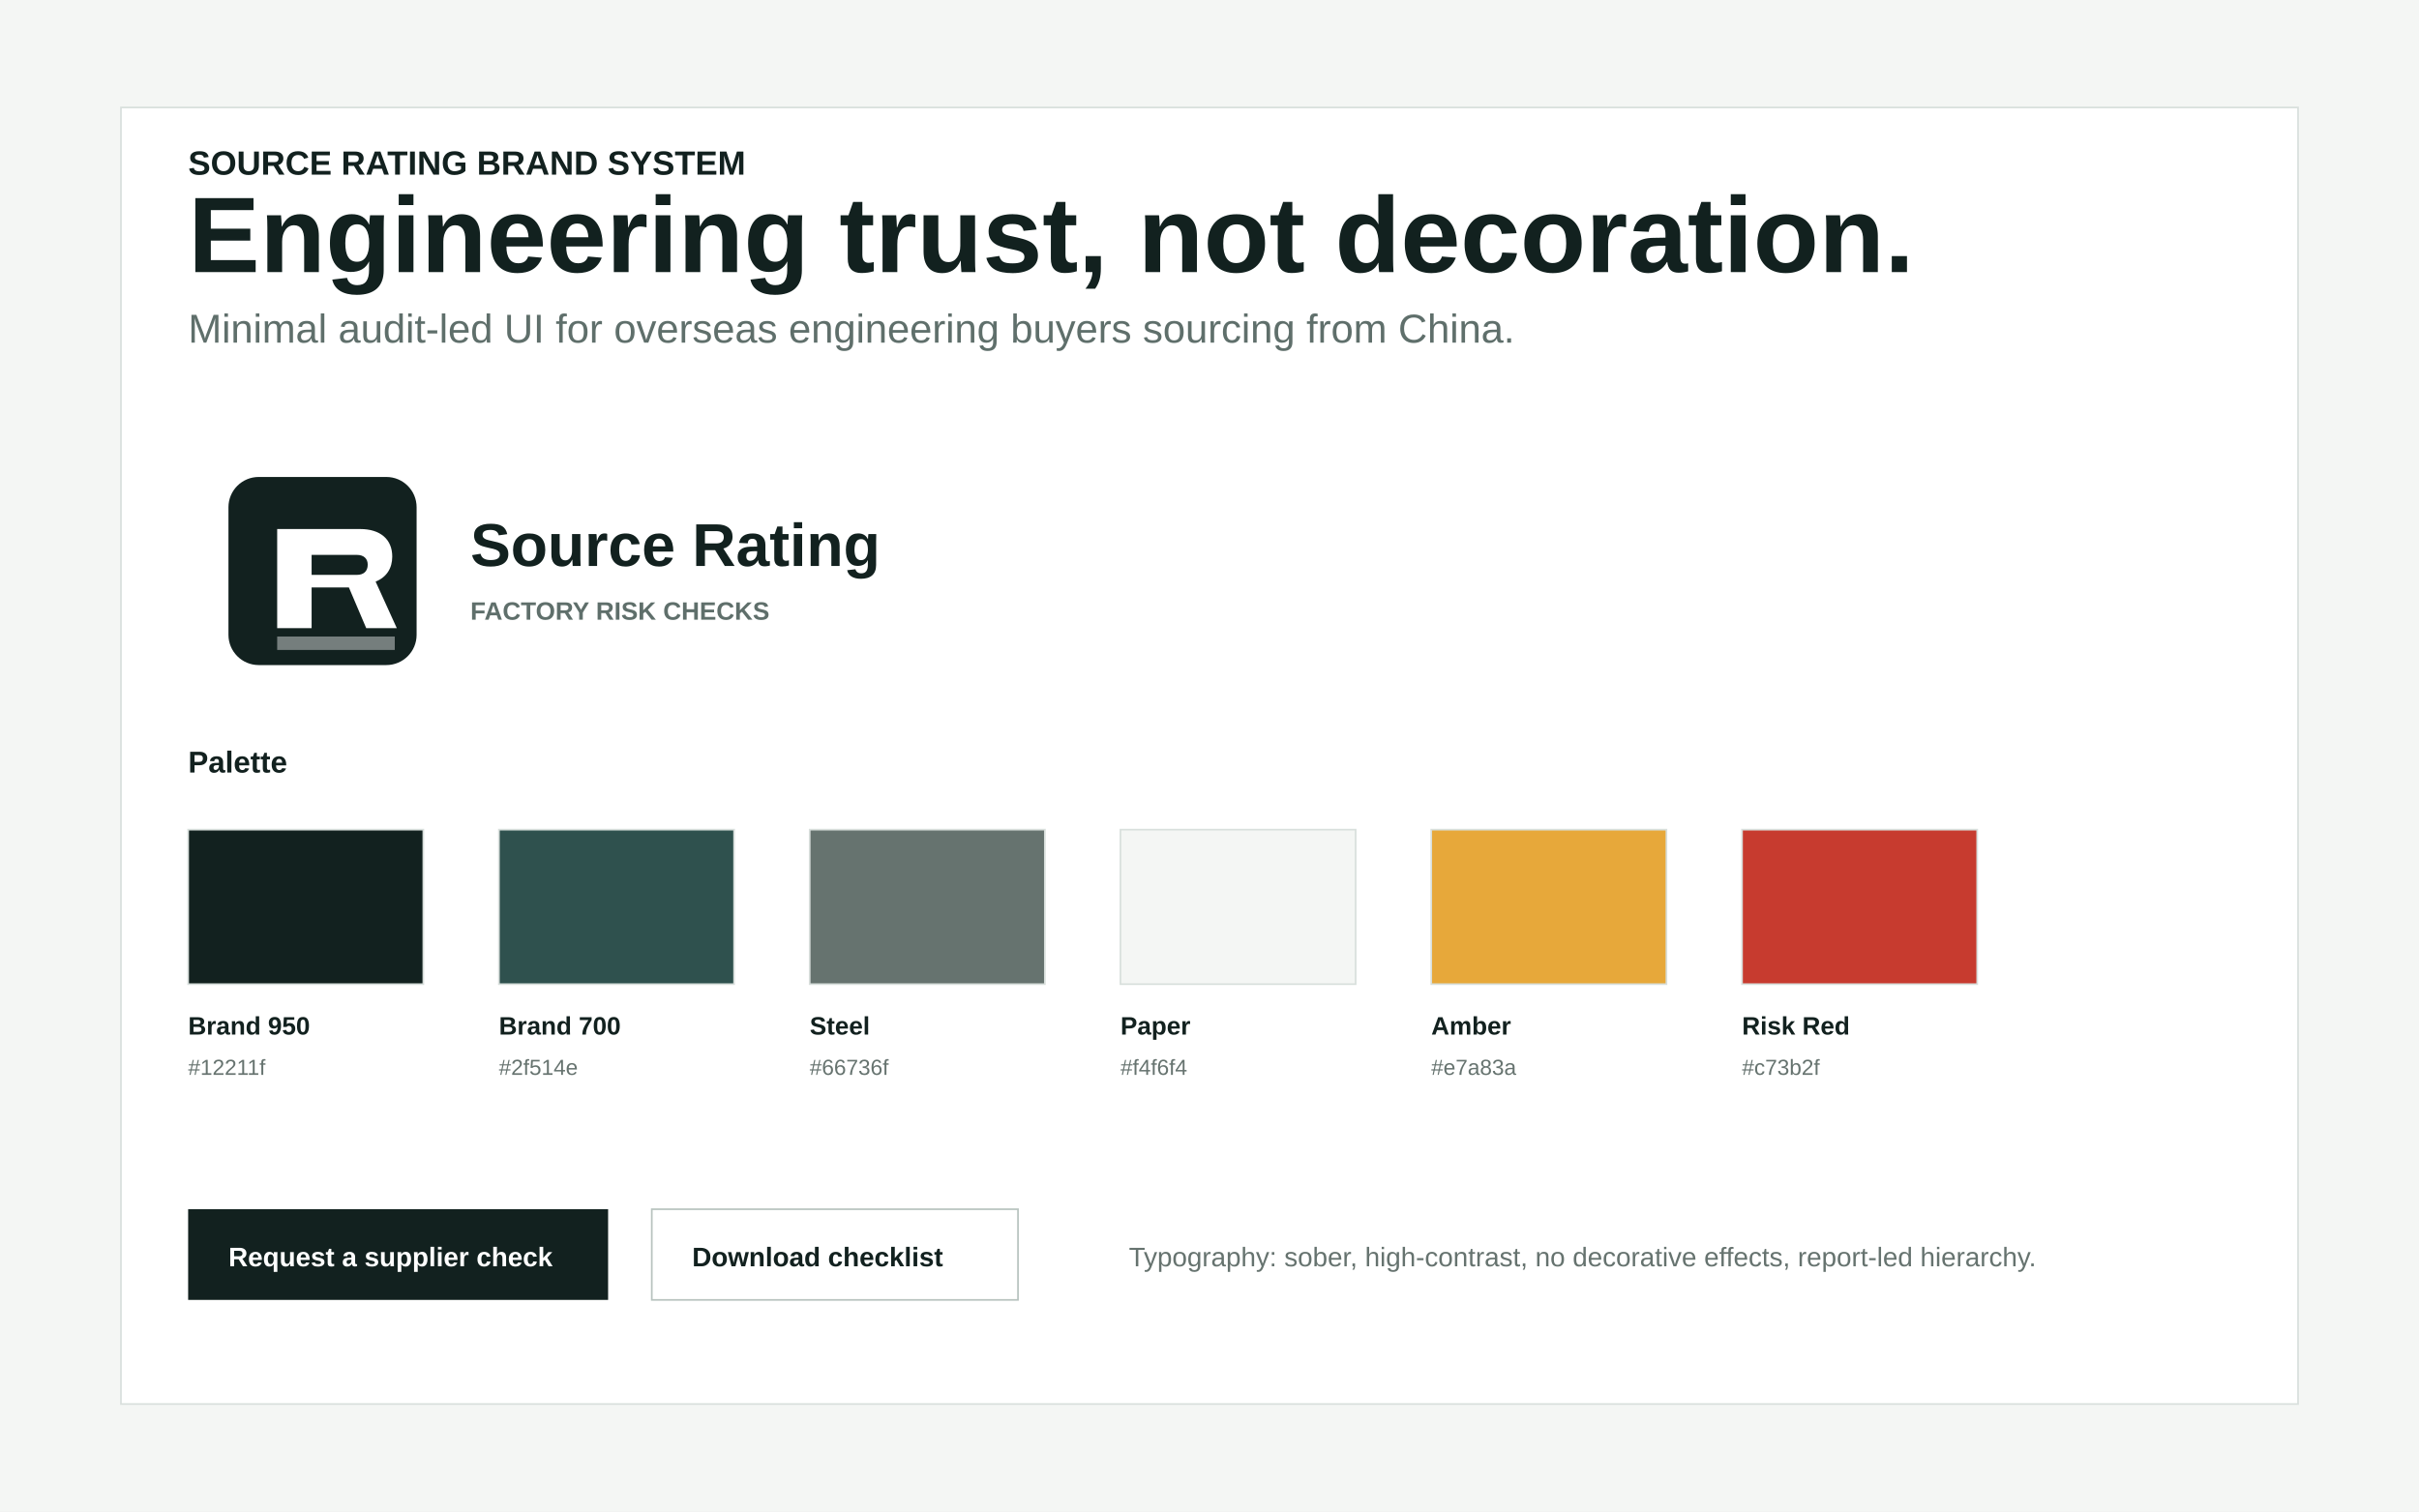
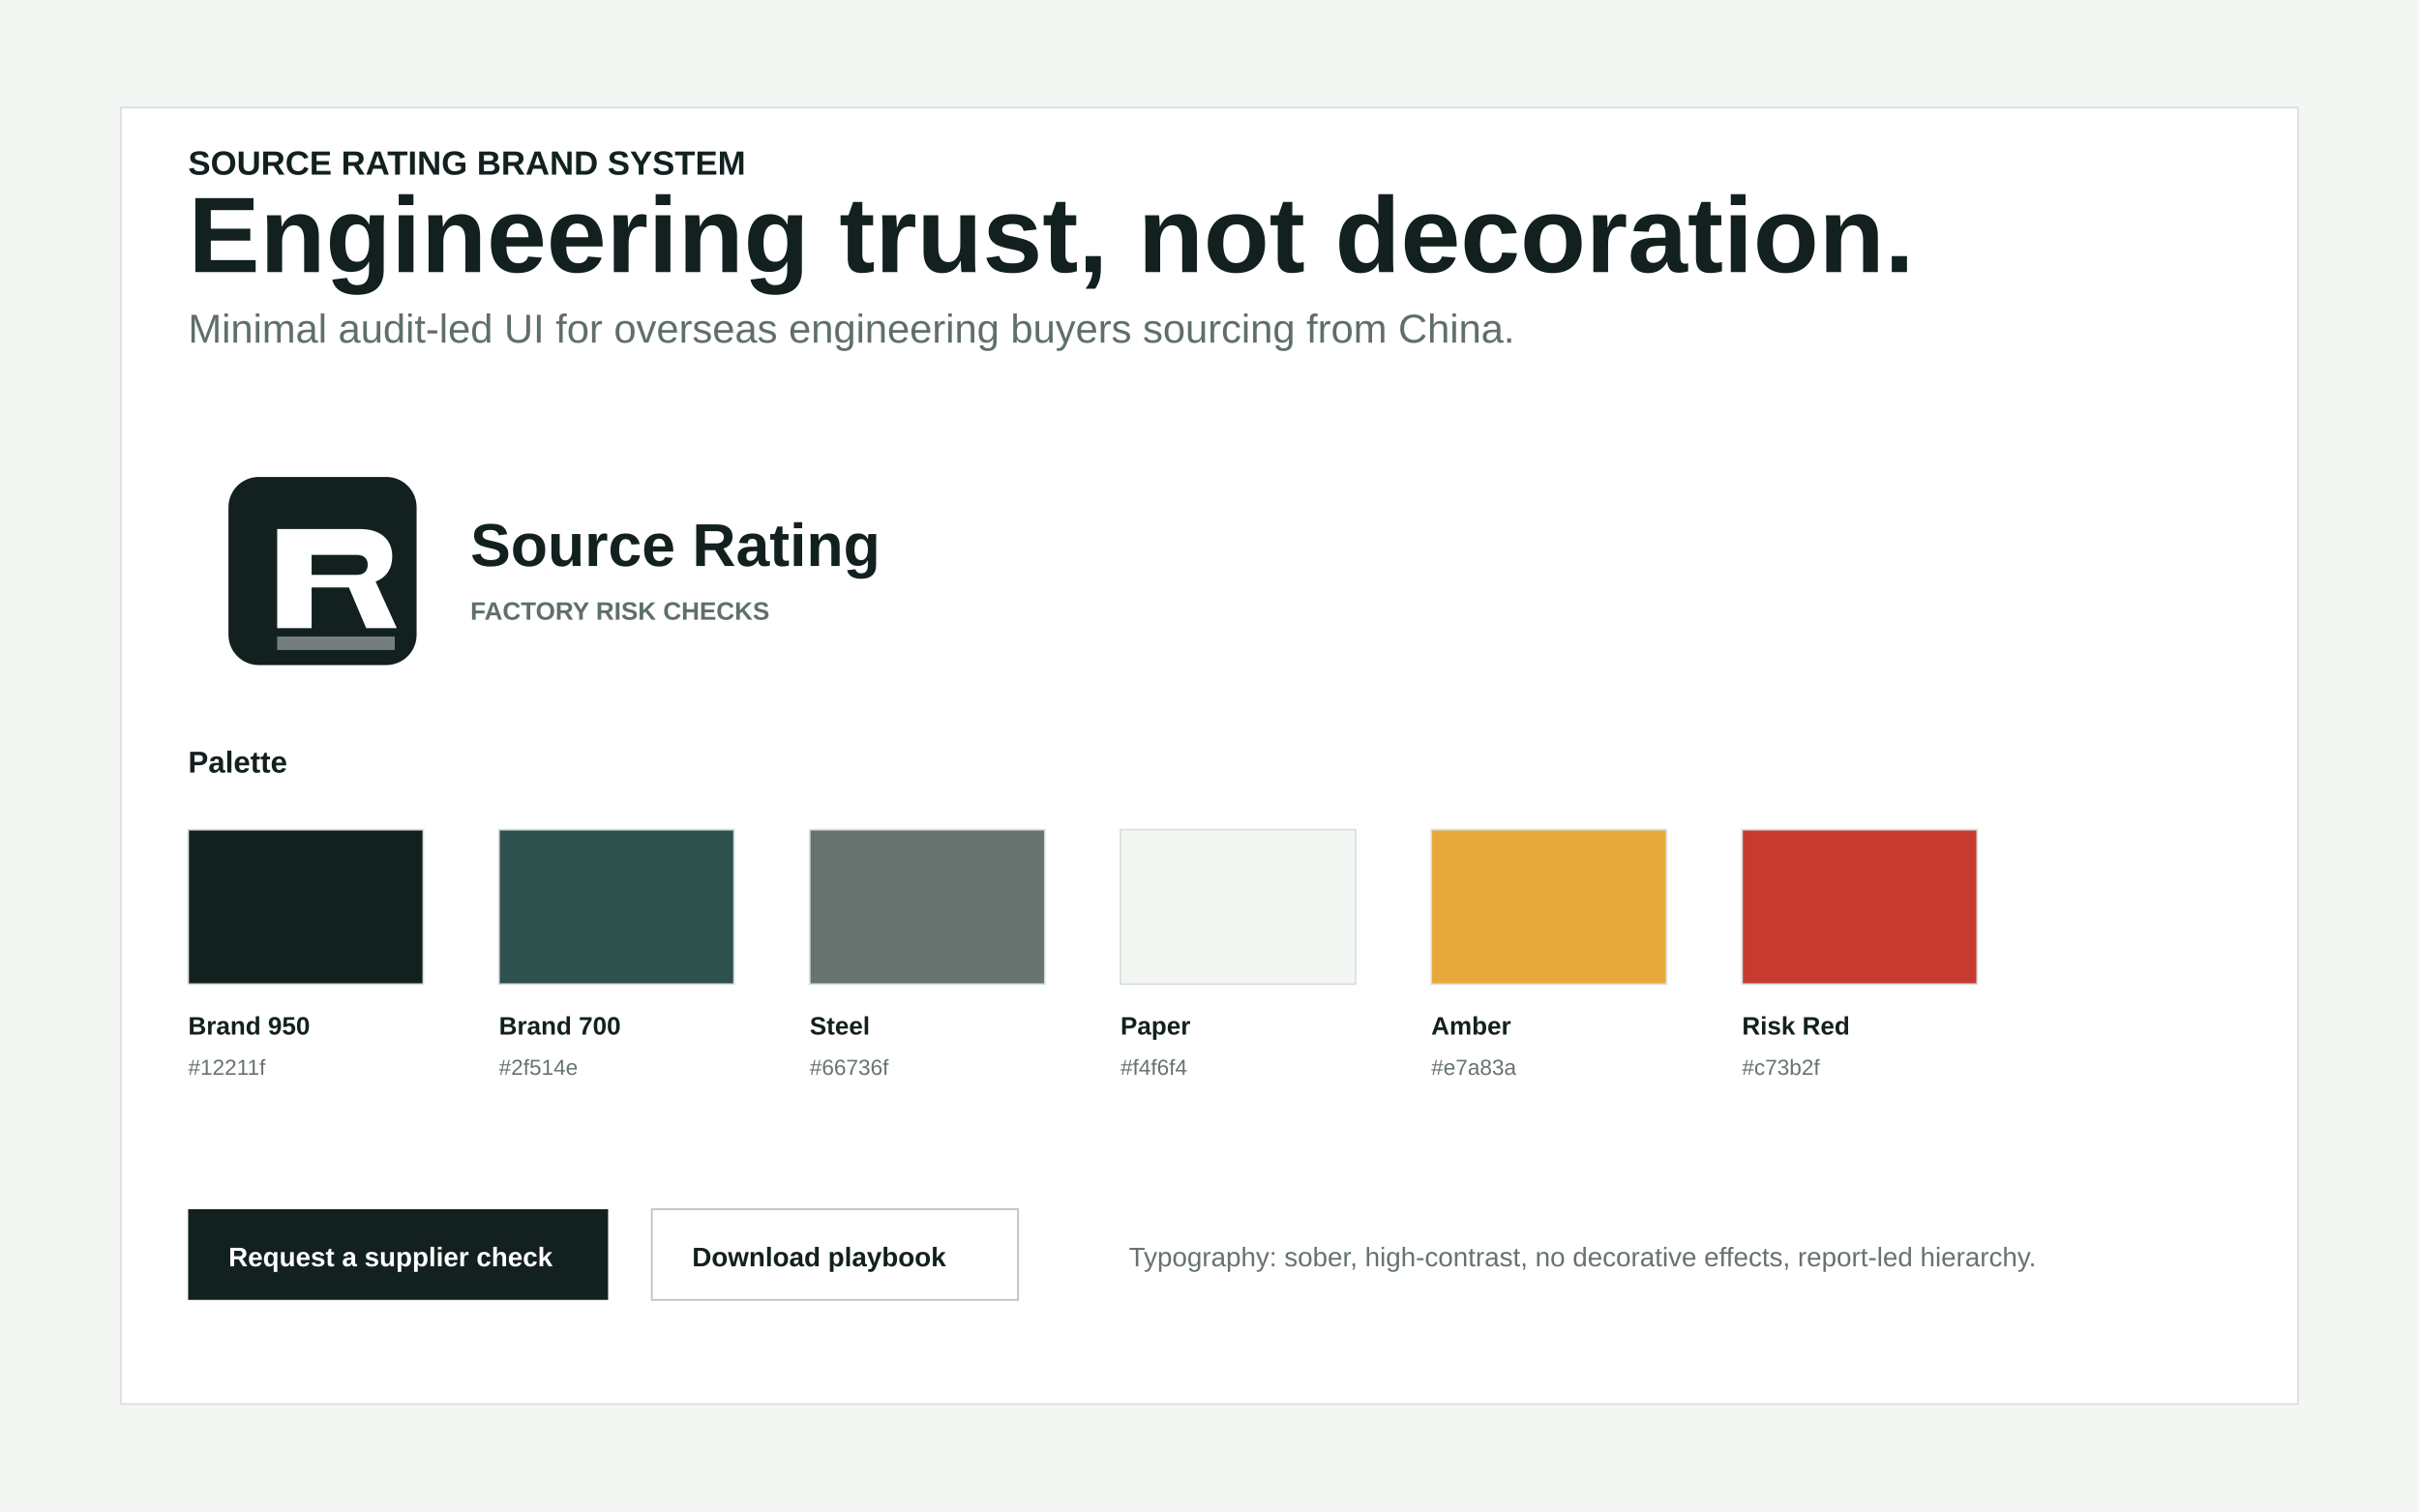
<svg xmlns="http://www.w3.org/2000/svg" width="1440" height="900" viewBox="0 0 1440 900" role="img" aria-label="Source Rating brand UI board">
  <rect width="1440" height="900" fill="#f4f6f4" />
  <rect x="72" y="64" width="1296" height="772" fill="#fff" stroke="#d8dfdc" />
  <g transform="translate(112 104)">
    <text x="0" y="0" fill="#12211f" font-family="Arial, Helvetica, sans-serif" font-size="20" font-weight="700">SOURCE RATING BRAND SYSTEM</text>
    <text x="0" y="58" fill="#12211f" font-family="Arial, Helvetica, sans-serif" font-size="64" font-weight="800">Engineering trust, not decoration.</text>
    <text x="0" y="100" fill="#5f6f6b" font-family="Arial, Helvetica, sans-serif" font-size="24">Minimal audit-led UI for overseas engineering buyers sourcing from China.</text>
  </g>
  <g transform="translate(112 260)">
    <rect width="640" height="160" fill="none" />
    <g transform="translate(24 24)">
      <rect width="112" height="112" rx="18" fill="#12211f" />
      <path d="M29 31h49.4c12.1 0 19.1 6.2 19.1 16.4 0 7-3.4 12.3-9.9 14.9l12.6 27.7H82L71.7 65.8H49.5V90H29V31Zm20.5 15.4v11.9h27c4 0 6.4-2.2 6.4-6.1 0-3.6-2.4-5.8-6.4-5.8h-27Z" fill="#ffffff" />
      <path d="M29 95h70v8H29v-8Z" fill="#ffffff" opacity=".42" />
    </g>
    <g transform="translate(168 43)">
      <text x="0" y="34" fill="#12211f" font-family="Arial, Helvetica, sans-serif" font-size="36" font-weight="800">Source Rating</text>
      <text x="0" y="66" fill="#5f6f6b" font-family="Arial, Helvetica, sans-serif" font-size="15" font-weight="700">FACTORY RISK CHECKS</text>
    </g>
  </g>
  <g transform="translate(112 460)">
    <text x="0" y="0" fill="#12211f" font-family="Arial, Helvetica, sans-serif" font-size="18" font-weight="700">Palette</text>
    <g transform="translate(0 34)">
      <rect width="140" height="92" fill="#12211f" stroke="#d8dfdc" />
      <text x="0" y="122" fill="#12211f" font-family="Arial, Helvetica, sans-serif" font-size="15" font-weight="700">Brand 950</text>
      <text x="0" y="146" fill="#66736f" font-family="Arial, Helvetica, sans-serif" font-size="13">#12211f</text>
    </g>
    <g transform="translate(185 34)">
      <rect width="140" height="92" fill="#2f514e" stroke="#d8dfdc" />
      <text x="0" y="122" fill="#12211f" font-family="Arial, Helvetica, sans-serif" font-size="15" font-weight="700">Brand 700</text>
      <text x="0" y="146" fill="#66736f" font-family="Arial, Helvetica, sans-serif" font-size="13">#2f514e</text>
    </g>
    <g transform="translate(370 34)">
      <rect width="140" height="92" fill="#66736f" stroke="#d8dfdc" />
      <text x="0" y="122" fill="#12211f" font-family="Arial, Helvetica, sans-serif" font-size="15" font-weight="700">Steel</text>
      <text x="0" y="146" fill="#66736f" font-family="Arial, Helvetica, sans-serif" font-size="13">#66736f</text>
    </g>
    <g transform="translate(555 34)">
      <rect width="140" height="92" fill="#f4f6f4" stroke="#d8dfdc" />
      <text x="0" y="122" fill="#12211f" font-family="Arial, Helvetica, sans-serif" font-size="15" font-weight="700">Paper</text>
      <text x="0" y="146" fill="#66736f" font-family="Arial, Helvetica, sans-serif" font-size="13">#f4f6f4</text>
    </g>
    <g transform="translate(740 34)">
      <rect width="140" height="92" fill="#e7a83a" stroke="#d8dfdc" />
      <text x="0" y="122" fill="#12211f" font-family="Arial, Helvetica, sans-serif" font-size="15" font-weight="700">Amber</text>
      <text x="0" y="146" fill="#66736f" font-family="Arial, Helvetica, sans-serif" font-size="13">#e7a83a</text>
    </g>
    <g transform="translate(925 34)">
      <rect width="140" height="92" fill="#c73b2f" stroke="#d8dfdc" />
      <text x="0" y="122" fill="#12211f" font-family="Arial, Helvetica, sans-serif" font-size="15" font-weight="700">Risk Red</text>
      <text x="0" y="146" fill="#66736f" font-family="Arial, Helvetica, sans-serif" font-size="13">#c73b2f</text>
    </g>
  </g>
  <g transform="translate(112 720)">
    <rect x="0" y="0" width="250" height="54" fill="#12211f" />
    <text x="24" y="34" fill="#fff" font-family="Arial, Helvetica, sans-serif" font-size="16" font-weight="700">Request a supplier check</text>
    <rect x="276" y="0" width="218" height="54" fill="#fff" stroke="#b8c3bf" />
-     <text x="300" y="34" fill="#12211f" font-family="Arial, Helvetica, sans-serif" font-size="16" font-weight="700">Download checklist</text>
+     <text x="300" y="34" fill="#12211f" font-family="Arial, Helvetica, sans-serif" font-size="16" font-weight="700">Download playbook</text>
    <text x="560" y="34" fill="#66736f" font-family="Arial, Helvetica, sans-serif" font-size="16">Typography: sober, high-contrast, no decorative effects, report-led hierarchy.</text>
  </g>
</svg>
